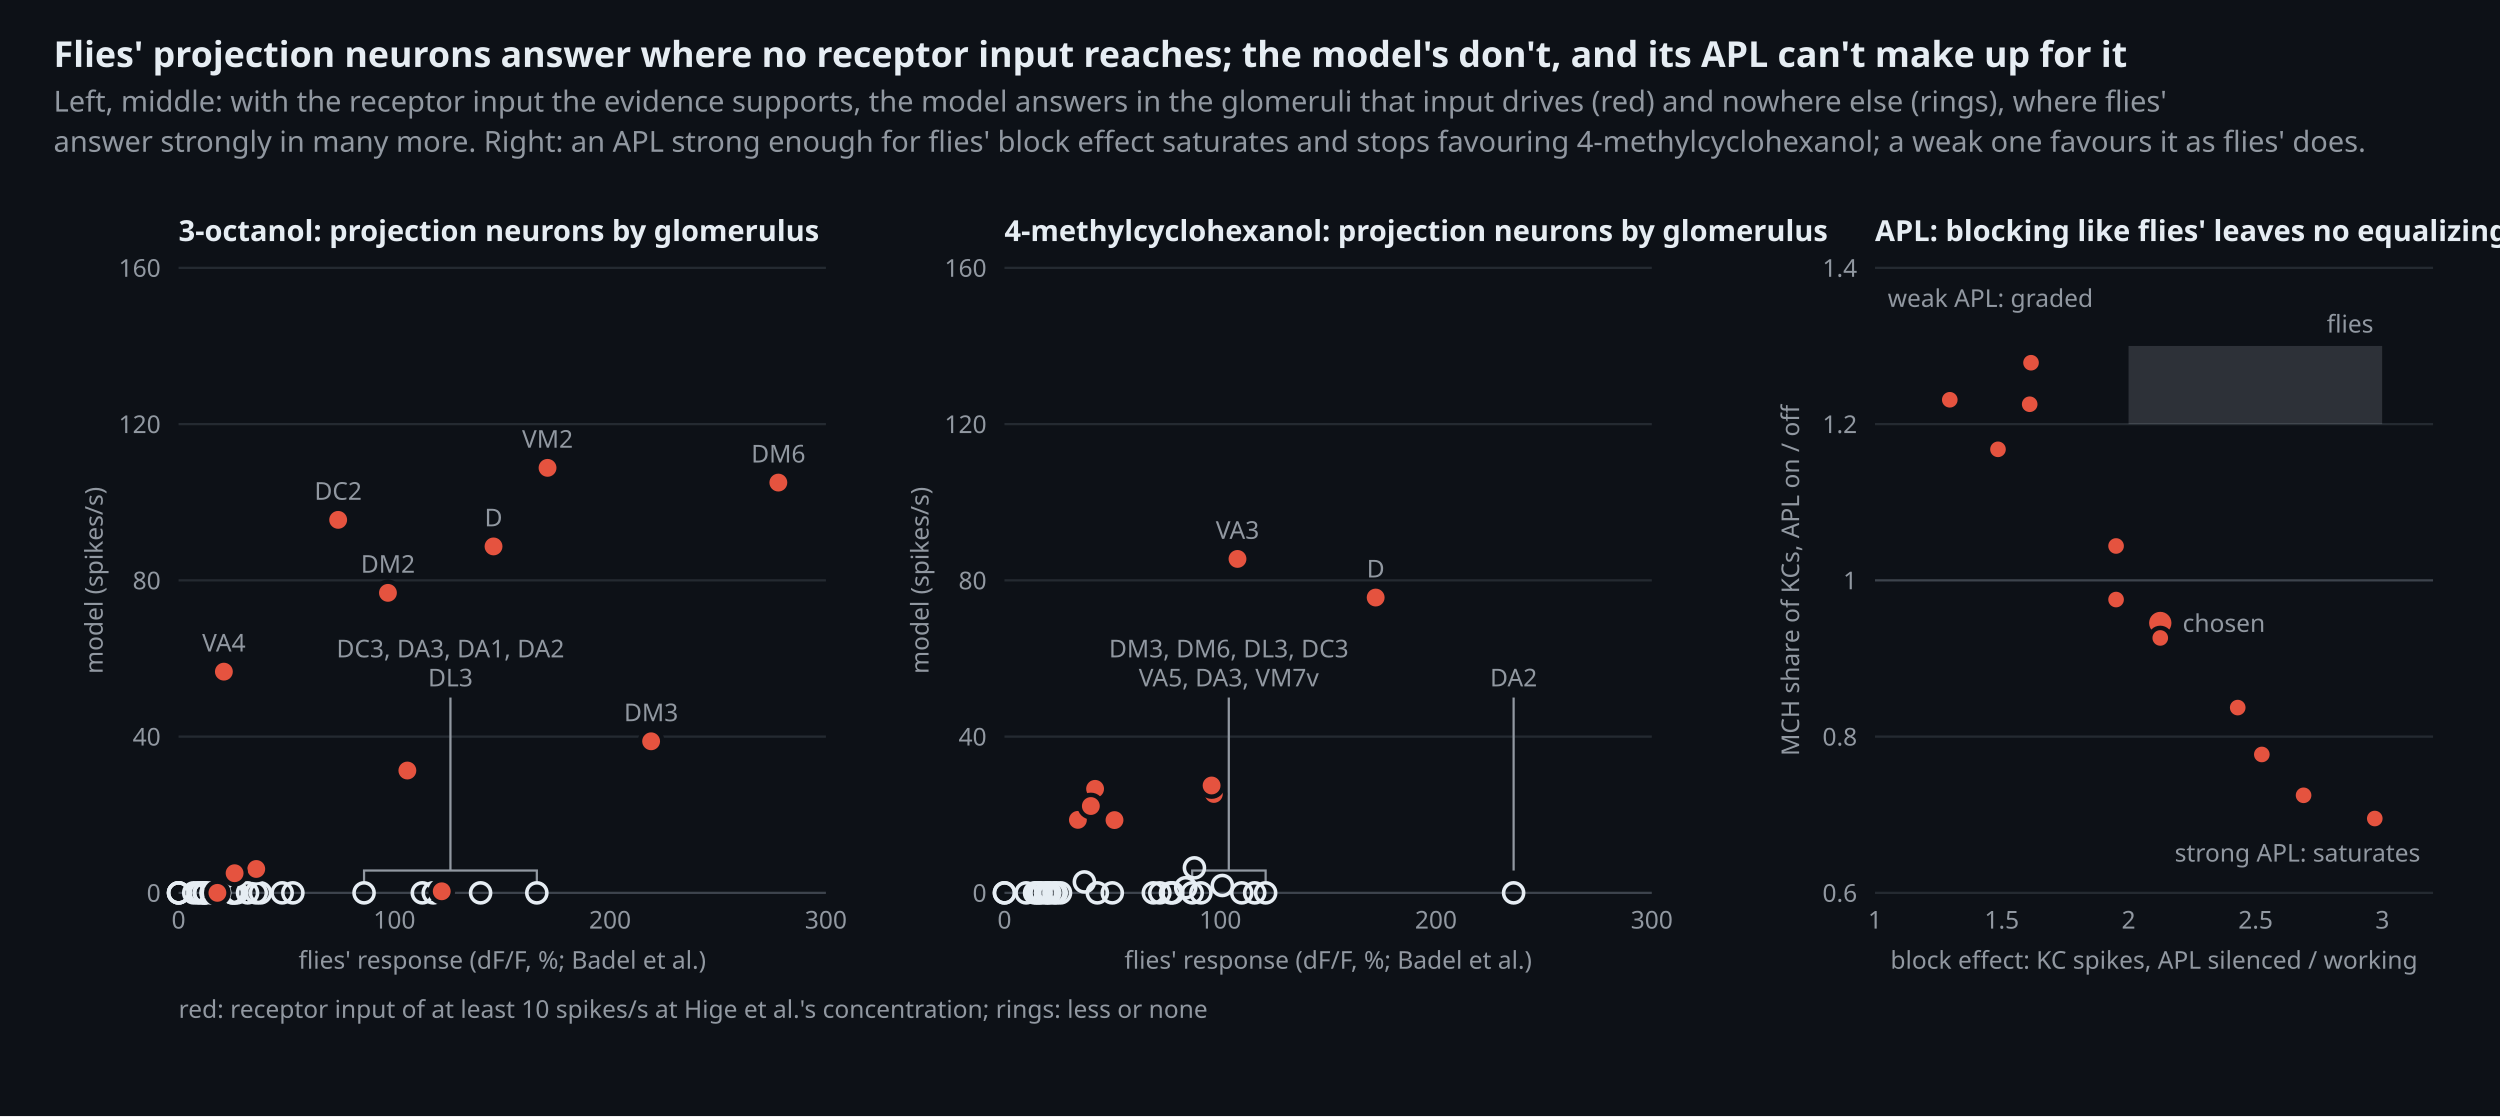
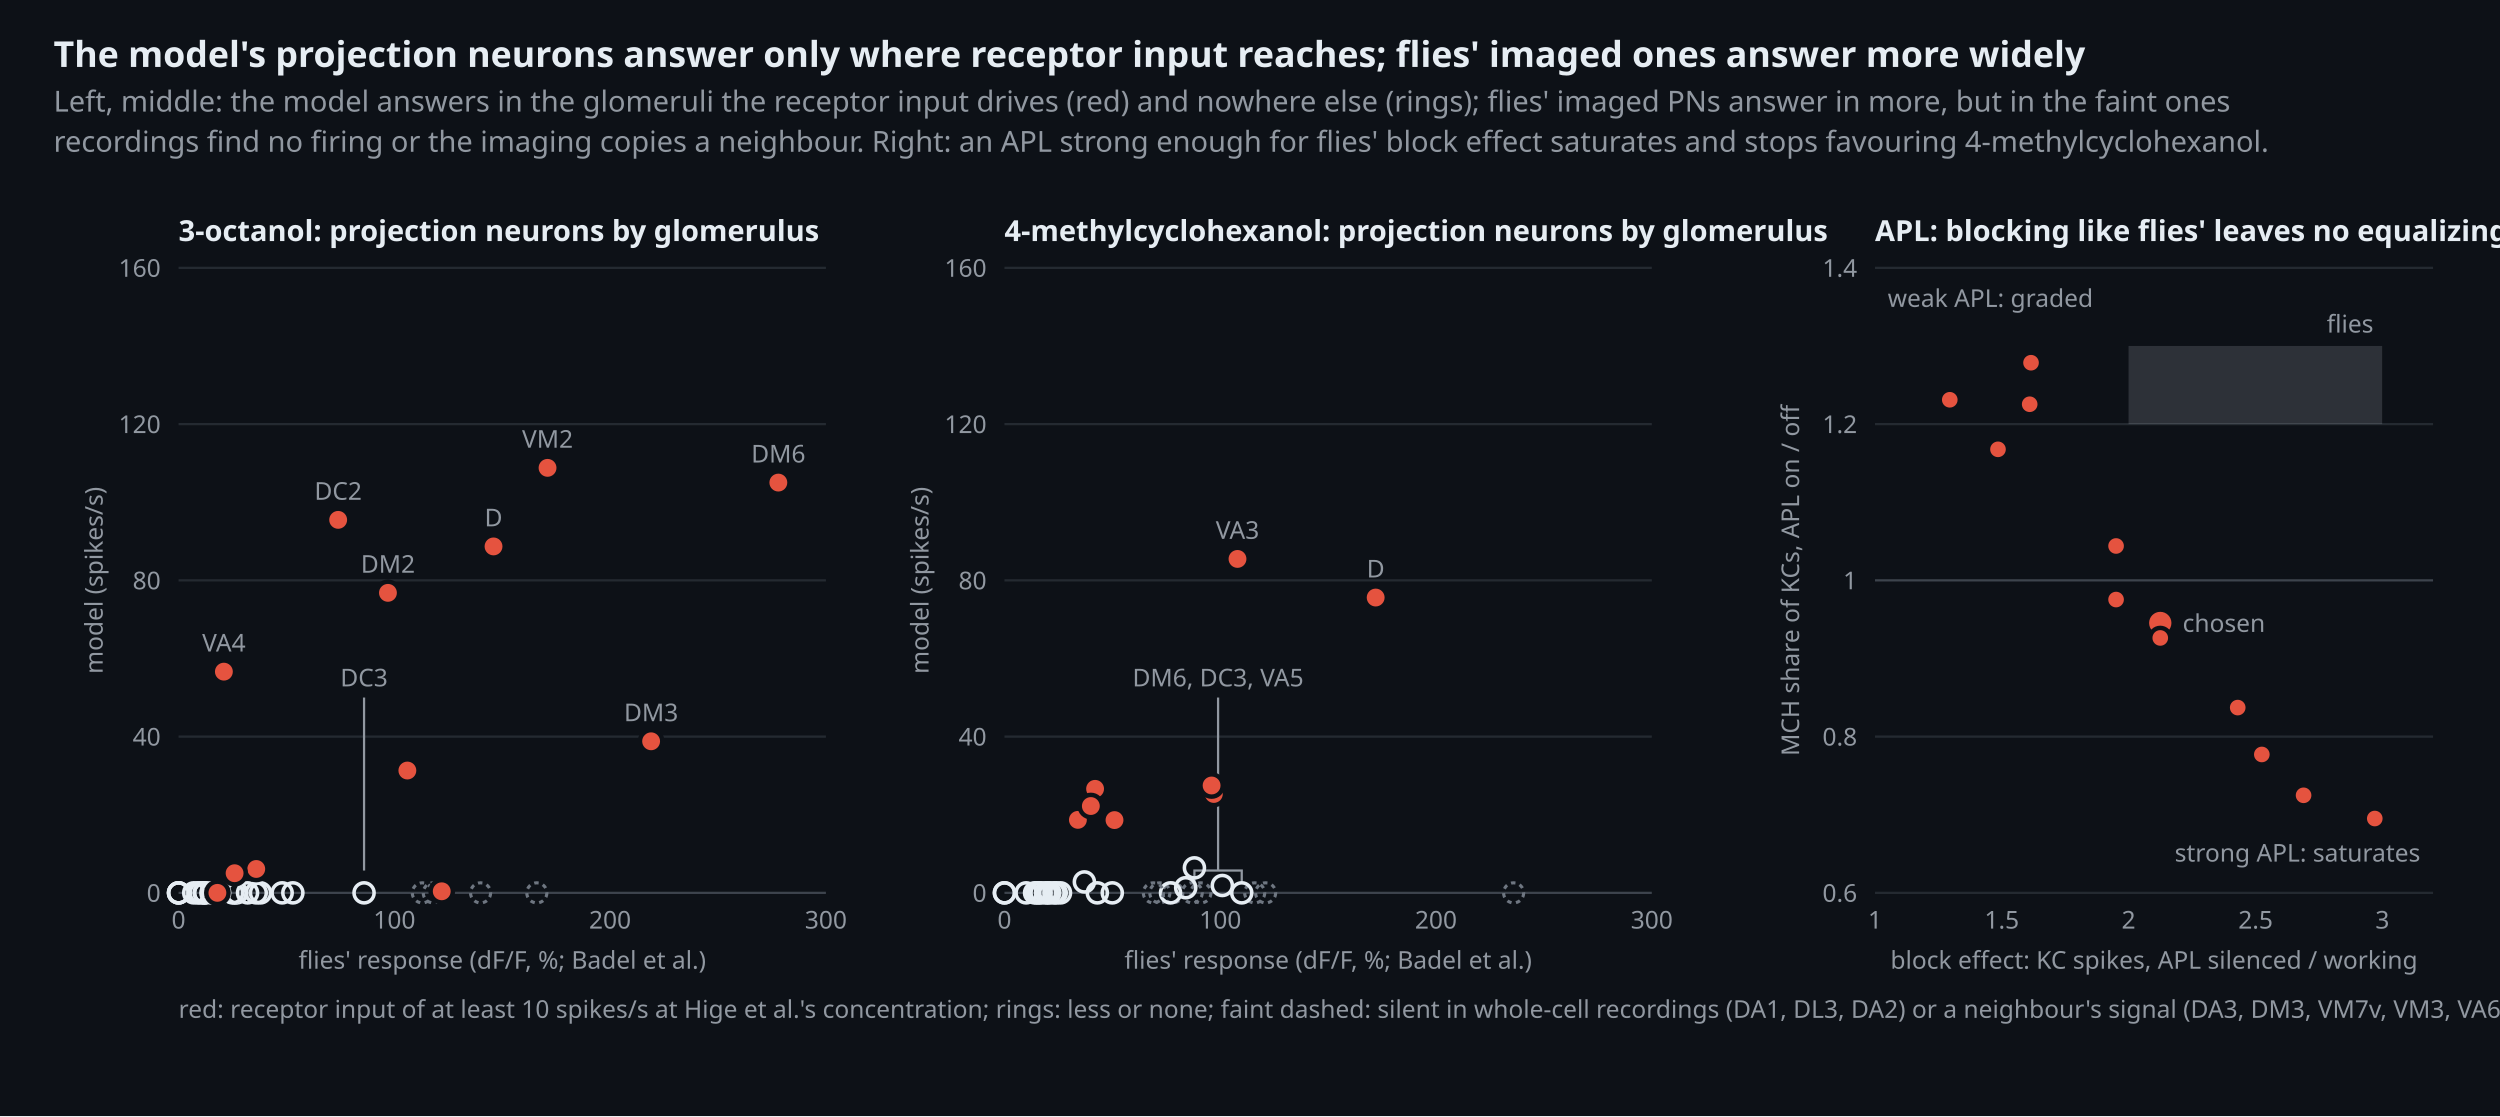
<svg xmlns="http://www.w3.org/2000/svg" width="1120" height="500" viewBox="0 0 1120 500" role="img" aria-labelledby="t">
  <style>
    text { font-family: -apple-system, BlinkMacSystemFont, 'Segoe UI', 'Noto Sans', Helvetica, Arial, sans-serif; }
    .lab { font-size: 16px; font-weight: 600; fill: #e6edf3; }
    .val { font-size: 13px; font-weight: 600; fill: #e6edf3; }
    .note { font-size: 13px; fill: #9198a1; }
    .tick { font-size: 11px; fill: #9198a1; }
    </style>
  <rect width="1120" height="500" fill="#0d1117" />
-   <text x="24.0" y="30.0" class="lab" text-anchor="start">Flies' projection neurons answer where no receptor input reaches; the model's don't, and its APL can't make up for it</text>
-   <text x="24.0" y="50.0" class="note" text-anchor="start">Left, middle: with the receptor input the evidence supports, the model answers in the glomeruli that input drives (red) and nowhere else (rings), where flies'</text>
-   <text x="24.0" y="68.0" class="note" text-anchor="start">answer strongly in many more. Right: an APL strong enough for flies' block effect saturates and stops favouring 4-methylcyclohexanol; a weak one favours it as flies' does.</text>
+   <text x="24.0" y="30.0" class="lab" text-anchor="start">The model's projection neurons answer only where receptor input reaches; flies' imaged ones answer more widely</text>
+   <text x="24.0" y="50.0" class="note" text-anchor="start">Left, middle: the model answers in the glomeruli the receptor input drives (red) and nowhere else (rings); flies' imaged PNs answer in more, but in the faint ones</text>
+   <text x="24.0" y="68.0" class="note" text-anchor="start">recordings find no firing or the imaging copies a neighbour. Right: an APL strong enough for flies' block effect saturates and stops favouring 4-methylcyclohexanol.</text>
  <text x="80.0" y="108.0" class="val" text-anchor="start">3-octanol: projection neurons by glomerulus</text>
  <line x1="80" y1="400.0" x2="370" y2="400.0" stroke="#3d444d" stroke-opacity="1" />
  <text x="72.0" y="404.0" class="tick" text-anchor="end">0</text>
  <line x1="80" y1="330.0" x2="370" y2="330.0" stroke="#3d444d" stroke-opacity="0.5" />
  <text x="72.0" y="334.0" class="tick" text-anchor="end">40</text>
  <line x1="80" y1="260.0" x2="370" y2="260.0" stroke="#3d444d" stroke-opacity="0.5" />
  <text x="72.0" y="264.0" class="tick" text-anchor="end">80</text>
  <line x1="80" y1="190.0" x2="370" y2="190.0" stroke="#3d444d" stroke-opacity="0.5" />
  <text x="72.0" y="194.0" class="tick" text-anchor="end">120</text>
  <line x1="80" y1="120.0" x2="370" y2="120.0" stroke="#3d444d" stroke-opacity="0.5" />
  <text x="72.0" y="124.0" class="tick" text-anchor="end">160</text>
  <text x="80.0" y="416.0" class="tick" text-anchor="middle">0</text>
  <text x="176.7" y="416.0" class="tick" text-anchor="middle">100</text>
  <text x="273.3" y="416.0" class="tick" text-anchor="middle">200</text>
  <text x="370.0" y="416.0" class="tick" text-anchor="middle">300</text>
  <text x="225.0" y="434.0" class="tick" text-anchor="middle">flies' response (dF/F, %; Badel et al.)</text>
  <text transform="translate(46,260.0) rotate(-90)" class="tick" text-anchor="middle">model (spikes/s)</text>
  <text x="348.7" y="207.2" class="tick" text-anchor="middle">DM6</text>
  <text x="291.7" y="323.1" class="tick" text-anchor="middle">DM3</text>
  <text x="245.3" y="200.6" class="tick" text-anchor="middle">VM2</text>
  <text x="221.1" y="235.8" class="tick" text-anchor="middle">D</text>
  <text x="173.8" y="256.6" class="tick" text-anchor="middle">DM2</text>
  <text x="151.5" y="223.9" class="tick" text-anchor="middle">DC2</text>
  <text x="100.3" y="291.9" class="tick" text-anchor="middle">VA4</text>
-   <path d="M163.1 395.0 L163.1 390.0 L240.5 390.0 L240.5 395.0" fill="none" stroke="#9198a1" stroke-width="1" />
-   <line x1="201.8" y1="390.0" x2="201.8" y2="312.5" stroke="#9198a1" stroke-width="1" />
-   <text x="201.8" y="307.5" class="tick" text-anchor="middle">DL3</text>
-   <text x="201.8" y="294.5" class="tick" text-anchor="middle">DC3, DA3, DA1, DA2</text>
-   <circle cx="240.5" cy="400.0" r="4.5" fill="none" stroke="#e6edf3" stroke-width="1.6" />
-   <circle cx="215.3" cy="400.0" r="4.5" fill="none" stroke="#e6edf3" stroke-width="1.6" />
-   <circle cx="194.1" cy="400.0" r="4.5" fill="none" stroke="#e6edf3" stroke-width="1.6" />
-   <circle cx="189.2" cy="400.0" r="4.5" fill="none" stroke="#e6edf3" stroke-width="1.6" />
+   <line x1="163.1" y1="390.0" x2="163.1" y2="312.5" stroke="#9198a1" stroke-width="1" />
+   <text x="163.1" y="307.5" class="tick" text-anchor="middle">DC3</text>
+   <circle cx="240.5" cy="400.0" r="4.5" fill="none" stroke="#6e7681" stroke-width="1.4" stroke-dasharray="2 2" />
+   <circle cx="215.3" cy="400.0" r="4.5" fill="none" stroke="#6e7681" stroke-width="1.4" stroke-dasharray="2 2" />
+   <circle cx="194.1" cy="400.0" r="4.5" fill="none" stroke="#6e7681" stroke-width="1.4" stroke-dasharray="2 2" />
+   <circle cx="189.2" cy="400.0" r="4.5" fill="none" stroke="#6e7681" stroke-width="1.4" stroke-dasharray="2 2" />
  <circle cx="163.1" cy="400.0" r="4.5" fill="none" stroke="#e6edf3" stroke-width="1.6" />
  <circle cx="131.2" cy="400.0" r="4.5" fill="none" stroke="#e6edf3" stroke-width="1.6" />
  <circle cx="126.4" cy="400.0" r="4.5" fill="none" stroke="#e6edf3" stroke-width="1.6" />
  <circle cx="116.7" cy="400.0" r="4.5" fill="none" stroke="#e6edf3" stroke-width="1.6" />
  <circle cx="114.8" cy="400.0" r="4.5" fill="none" stroke="#e6edf3" stroke-width="1.6" />
  <circle cx="110.9" cy="400.0" r="4.5" fill="none" stroke="#e6edf3" stroke-width="1.6" />
  <circle cx="106.1" cy="400.0" r="4.5" fill="none" stroke="#e6edf3" stroke-width="1.6" />
  <circle cx="105.1" cy="400.0" r="4.5" fill="none" stroke="#e6edf3" stroke-width="1.6" />
-   <circle cx="104.2" cy="400.0" r="4.5" fill="none" stroke="#e6edf3" stroke-width="1.6" />
+   <circle cx="104.2" cy="400.0" r="4.5" fill="none" stroke="#6e7681" stroke-width="1.4" stroke-dasharray="2 2" />
  <circle cx="104.2" cy="400.0" r="4.5" fill="none" stroke="#e6edf3" stroke-width="1.6" />
  <circle cx="98.4" cy="400.0" r="4.5" fill="none" stroke="#e6edf3" stroke-width="1.6" />
  <circle cx="94.5" cy="400.0" r="4.5" fill="none" stroke="#e6edf3" stroke-width="1.6" />
  <circle cx="91.6" cy="400.0" r="4.5" fill="none" stroke="#e6edf3" stroke-width="1.6" />
  <circle cx="91.6" cy="400.0" r="4.5" fill="none" stroke="#e6edf3" stroke-width="1.6" />
  <circle cx="91.6" cy="400.0" r="4.5" fill="none" stroke="#e6edf3" stroke-width="1.6" />
  <circle cx="89.7" cy="400.0" r="4.5" fill="none" stroke="#e6edf3" stroke-width="1.6" />
  <circle cx="88.7" cy="400.0" r="4.5" fill="none" stroke="#e6edf3" stroke-width="1.6" />
  <circle cx="86.8" cy="400.0" r="4.5" fill="none" stroke="#e6edf3" stroke-width="1.6" />
  <circle cx="80.0" cy="400.0" r="4.5" fill="none" stroke="#e6edf3" stroke-width="1.6" />
  <circle cx="80.0" cy="400.0" r="4.5" fill="none" stroke="#e6edf3" stroke-width="1.6" />
  <circle cx="80.0" cy="400.0" r="4.5" fill="none" stroke="#e6edf3" stroke-width="1.6" />
  <circle cx="348.7" cy="216.2" r="5" fill="#e5533f" stroke="#0d1117" stroke-width="2" />
  <circle cx="291.7" cy="332.1" r="5" fill="#e5533f" stroke="#0d1117" stroke-width="2" />
  <circle cx="245.3" cy="209.6" r="5" fill="#e5533f" stroke="#0d1117" stroke-width="2" />
  <circle cx="221.1" cy="244.8" r="5" fill="#e5533f" stroke="#0d1117" stroke-width="2" />
  <circle cx="197.9" cy="399.3" r="5" fill="#e5533f" stroke="#0d1117" stroke-width="2" />
  <circle cx="182.5" cy="345.2" r="5" fill="#e5533f" stroke="#0d1117" stroke-width="2" />
  <circle cx="173.8" cy="265.6" r="5" fill="#e5533f" stroke="#0d1117" stroke-width="2" />
  <circle cx="151.5" cy="232.9" r="5" fill="#e5533f" stroke="#0d1117" stroke-width="2" />
  <circle cx="114.8" cy="389.3" r="5" fill="#e5533f" stroke="#0d1117" stroke-width="2" />
  <circle cx="105.1" cy="391.2" r="5" fill="#e5533f" stroke="#0d1117" stroke-width="2" />
  <circle cx="100.3" cy="300.9" r="5" fill="#e5533f" stroke="#0d1117" stroke-width="2" />
  <circle cx="97.4" cy="400.0" r="5" fill="#e5533f" stroke="#0d1117" stroke-width="2" />
  <text x="450.0" y="108.0" class="val" text-anchor="start">4-methylcyclohexanol: projection neurons by glomerulus</text>
  <line x1="450" y1="400.0" x2="740" y2="400.0" stroke="#3d444d" stroke-opacity="1" />
  <text x="442.0" y="404.0" class="tick" text-anchor="end">0</text>
  <line x1="450" y1="330.0" x2="740" y2="330.0" stroke="#3d444d" stroke-opacity="0.5" />
  <text x="442.0" y="334.0" class="tick" text-anchor="end">40</text>
  <line x1="450" y1="260.0" x2="740" y2="260.0" stroke="#3d444d" stroke-opacity="0.5" />
  <text x="442.0" y="264.0" class="tick" text-anchor="end">80</text>
  <line x1="450" y1="190.0" x2="740" y2="190.0" stroke="#3d444d" stroke-opacity="0.5" />
  <text x="442.0" y="194.0" class="tick" text-anchor="end">120</text>
  <line x1="450" y1="120.0" x2="740" y2="120.0" stroke="#3d444d" stroke-opacity="0.5" />
  <text x="442.0" y="124.0" class="tick" text-anchor="end">160</text>
  <text x="450.0" y="416.0" class="tick" text-anchor="middle">0</text>
  <text x="546.7" y="416.0" class="tick" text-anchor="middle">100</text>
  <text x="643.3" y="416.0" class="tick" text-anchor="middle">200</text>
  <text x="740.0" y="416.0" class="tick" text-anchor="middle">300</text>
  <text x="595.0" y="434.0" class="tick" text-anchor="middle">flies' response (dF/F, %; Badel et al.)</text>
  <text transform="translate(416,260.0) rotate(-90)" class="tick" text-anchor="middle">model (spikes/s)</text>
  <text x="616.3" y="258.7" class="tick" text-anchor="middle">D</text>
  <text x="554.4" y="241.4" class="tick" text-anchor="middle">VA3</text>
-   <path d="M534.1 395.0 L534.1 390.0 L567.0 390.0 L567.0 395.0" fill="none" stroke="#9198a1" stroke-width="1" />
-   <line x1="550.5" y1="390.0" x2="550.5" y2="312.5" stroke="#9198a1" stroke-width="1" />
-   <text x="550.5" y="307.5" class="tick" text-anchor="middle">VA5, DA3, VM7v</text>
-   <text x="550.5" y="294.5" class="tick" text-anchor="middle">DM3, DM6, DL3, DC3</text>
-   <line x1="678.1" y1="390.0" x2="678.1" y2="312.5" stroke="#9198a1" stroke-width="1" />
-   <text x="678.1" y="307.5" class="tick" text-anchor="middle">DA2</text>
+   <path d="M535.1 395.0 L535.1 390.0 L556.3 390.0 L556.3 395.0" fill="none" stroke="#9198a1" stroke-width="1" />
+   <line x1="545.7" y1="390.0" x2="545.7" y2="312.5" stroke="#9198a1" stroke-width="1" />
+   <text x="545.7" y="307.5" class="tick" text-anchor="middle">DM6, DC3, VA5</text>
  <circle cx="535.1" cy="388.8" r="4.5" fill="none" stroke="#e6edf3" stroke-width="1.6" />
-   <circle cx="534.1" cy="400.0" r="4.5" fill="none" stroke="#e6edf3" stroke-width="1.6" />
-   <circle cx="538.0" cy="400.0" r="4.5" fill="none" stroke="#e6edf3" stroke-width="1.6" />
-   <circle cx="678.1" cy="400.0" r="4.5" fill="none" stroke="#e6edf3" stroke-width="1.6" />
-   <circle cx="519.6" cy="400.0" r="4.5" fill="none" stroke="#e6edf3" stroke-width="1.6" />
-   <circle cx="525.4" cy="400.0" r="4.5" fill="none" stroke="#e6edf3" stroke-width="1.6" />
-   <circle cx="562.1" cy="400.0" r="4.5" fill="none" stroke="#e6edf3" stroke-width="1.6" />
-   <circle cx="567.0" cy="400.0" r="4.5" fill="none" stroke="#e6edf3" stroke-width="1.6" />
+   <circle cx="534.1" cy="400.0" r="4.5" fill="none" stroke="#6e7681" stroke-width="1.4" stroke-dasharray="2 2" />
+   <circle cx="538.0" cy="400.0" r="4.5" fill="none" stroke="#6e7681" stroke-width="1.4" stroke-dasharray="2 2" />
+   <circle cx="678.1" cy="400.0" r="4.5" fill="none" stroke="#6e7681" stroke-width="1.4" stroke-dasharray="2 2" />
+   <circle cx="519.6" cy="400.0" r="4.5" fill="none" stroke="#6e7681" stroke-width="1.4" stroke-dasharray="2 2" />
+   <circle cx="525.4" cy="400.0" r="4.5" fill="none" stroke="#6e7681" stroke-width="1.4" stroke-dasharray="2 2" />
+   <circle cx="562.1" cy="400.0" r="4.5" fill="none" stroke="#6e7681" stroke-width="1.4" stroke-dasharray="2 2" />
+   <circle cx="567.0" cy="400.0" r="4.5" fill="none" stroke="#6e7681" stroke-width="1.4" stroke-dasharray="2 2" />
  <circle cx="547.6" cy="396.7" r="4.5" fill="none" stroke="#e6edf3" stroke-width="1.6" />
  <circle cx="469.3" cy="400.0" r="4.5" fill="none" stroke="#e6edf3" stroke-width="1.6" />
  <circle cx="491.6" cy="400.0" r="4.5" fill="none" stroke="#e6edf3" stroke-width="1.6" />
  <circle cx="459.7" cy="400.0" r="4.5" fill="none" stroke="#e6edf3" stroke-width="1.6" />
  <circle cx="524.4" cy="400.0" r="4.5" fill="none" stroke="#e6edf3" stroke-width="1.6" />
  <circle cx="473.2" cy="400.0" r="4.5" fill="none" stroke="#e6edf3" stroke-width="1.6" />
  <circle cx="468.4" cy="400.0" r="4.5" fill="none" stroke="#e6edf3" stroke-width="1.6" />
  <circle cx="485.8" cy="395.1" r="4.5" fill="none" stroke="#e6edf3" stroke-width="1.6" />
  <circle cx="531.2" cy="397.7" r="4.5" fill="none" stroke="#e6edf3" stroke-width="1.6" />
-   <circle cx="516.7" cy="400.0" r="4.5" fill="none" stroke="#e6edf3" stroke-width="1.6" />
+   <circle cx="516.7" cy="400.0" r="4.5" fill="none" stroke="#6e7681" stroke-width="1.4" stroke-dasharray="2 2" />
  <circle cx="465.5" cy="400.0" r="4.5" fill="none" stroke="#e6edf3" stroke-width="1.6" />
  <circle cx="470.3" cy="400.0" r="4.5" fill="none" stroke="#e6edf3" stroke-width="1.6" />
  <circle cx="556.3" cy="400.0" r="4.5" fill="none" stroke="#e6edf3" stroke-width="1.6" />
  <circle cx="472.2" cy="400.0" r="4.5" fill="none" stroke="#e6edf3" stroke-width="1.6" />
  <circle cx="475.1" cy="400.0" r="4.5" fill="none" stroke="#e6edf3" stroke-width="1.6" />
  <circle cx="464.5" cy="400.0" r="4.5" fill="none" stroke="#e6edf3" stroke-width="1.6" />
  <circle cx="463.5" cy="400.0" r="4.5" fill="none" stroke="#e6edf3" stroke-width="1.6" />
  <circle cx="498.3" cy="400.0" r="4.5" fill="none" stroke="#e6edf3" stroke-width="1.6" />
  <circle cx="450.0" cy="400.0" r="4.5" fill="none" stroke="#e6edf3" stroke-width="1.6" />
  <circle cx="450.0" cy="400.0" r="4.5" fill="none" stroke="#e6edf3" stroke-width="1.6" />
  <circle cx="466.4" cy="400.0" r="4.5" fill="none" stroke="#e6edf3" stroke-width="1.6" />
  <circle cx="482.9" cy="367.3" r="5" fill="#e5533f" stroke="#0d1117" stroke-width="2" />
  <circle cx="616.3" cy="267.7" r="5" fill="#e5533f" stroke="#0d1117" stroke-width="2" />
  <circle cx="490.6" cy="353.4" r="5" fill="#e5533f" stroke="#0d1117" stroke-width="2" />
  <circle cx="499.3" cy="367.4" r="5" fill="#e5533f" stroke="#0d1117" stroke-width="2" />
  <circle cx="543.8" cy="355.7" r="5" fill="#e5533f" stroke="#0d1117" stroke-width="2" />
  <circle cx="554.4" cy="250.4" r="5" fill="#e5533f" stroke="#0d1117" stroke-width="2" />
  <circle cx="542.8" cy="351.9" r="5" fill="#e5533f" stroke="#0d1117" stroke-width="2" />
  <circle cx="488.7" cy="361.1" r="5" fill="#e5533f" stroke="#0d1117" stroke-width="2" />
  <text x="840.0" y="108.0" class="val" text-anchor="start">APL: blocking like flies' leaves no equalizing</text>
  <line x1="840" y1="400.0" x2="1090" y2="400.0" stroke="#3d444d" stroke-opacity="0.5" />
  <text x="832.0" y="404.0" class="tick" text-anchor="end">0.6</text>
  <line x1="840" y1="330.0" x2="1090" y2="330.0" stroke="#3d444d" stroke-opacity="0.5" />
  <text x="832.0" y="334.0" class="tick" text-anchor="end">0.8</text>
  <line x1="840" y1="260.0" x2="1090" y2="260.0" stroke="#3d444d" stroke-opacity="1" />
  <text x="832.0" y="264.0" class="tick" text-anchor="end">1</text>
  <line x1="840" y1="190.0" x2="1090" y2="190.0" stroke="#3d444d" stroke-opacity="0.5" />
  <text x="832.0" y="194.0" class="tick" text-anchor="end">1.2</text>
  <line x1="840" y1="120.0" x2="1090" y2="120.0" stroke="#3d444d" stroke-opacity="0.5" />
  <text x="832.0" y="124.0" class="tick" text-anchor="end">1.4</text>
  <text x="840.0" y="416.0" class="tick" text-anchor="middle">1</text>
  <text x="896.8" y="416.0" class="tick" text-anchor="middle">1.5</text>
  <text x="953.6" y="416.0" class="tick" text-anchor="middle">2</text>
  <text x="1010.5" y="416.0" class="tick" text-anchor="middle">2.5</text>
  <text x="1067.3" y="416.0" class="tick" text-anchor="middle">3</text>
  <text x="965.0" y="434.0" class="tick" text-anchor="middle">block effect: KC spikes, APL silenced / working</text>
  <text transform="translate(806,260.0) rotate(-90)" class="tick" text-anchor="middle">MCH share of KCs, APL on / off</text>
  <rect x="953.6" y="155.0" width="113.6" height="35.0" fill="#e6edf3" fill-opacity="0.15" />
  <text x="1063.3" y="149.0" class="tick" text-anchor="end">flies</text>
  <circle cx="873.5" cy="179.1" r="4.5" fill="#e5533f" stroke="#0d1117" stroke-width="2" />
  <circle cx="909.3" cy="181.1" r="4.5" fill="#e5533f" stroke="#0d1117" stroke-width="2" />
  <circle cx="967.8" cy="279.1" r="6" fill="#e5533f" stroke="#0d1117" stroke-width="2" />
  <text x="977.8" y="283.1" class="tick" text-anchor="start">chosen</text>
  <circle cx="895.1" cy="201.3" r="4.5" fill="#e5533f" stroke="#0d1117" stroke-width="2" />
  <circle cx="948.0" cy="268.6" r="4.5" fill="#e5533f" stroke="#0d1117" stroke-width="2" />
  <circle cx="1002.5" cy="317.0" r="4.5" fill="#e5533f" stroke="#0d1117" stroke-width="2" />
  <circle cx="909.9" cy="162.5" r="4.5" fill="#e5533f" stroke="#0d1117" stroke-width="2" />
  <circle cx="967.8" cy="285.8" r="4.5" fill="#e5533f" stroke="#0d1117" stroke-width="2" />
  <circle cx="1032.0" cy="356.3" r="4.5" fill="#e5533f" stroke="#0d1117" stroke-width="2" />
  <circle cx="948.0" cy="244.6" r="4.5" fill="#e5533f" stroke="#0d1117" stroke-width="2" />
  <circle cx="1013.3" cy="338.0" r="4.5" fill="#e5533f" stroke="#0d1117" stroke-width="2" />
  <circle cx="1063.9" cy="366.7" r="4.5" fill="#e5533f" stroke="#0d1117" stroke-width="2" />
  <text x="845.7" y="137.5" class="tick" text-anchor="start">weak APL: graded</text>
  <text x="1084.3" y="386.0" class="tick" text-anchor="end">strong APL: saturates</text>
-   <text x="80.0" y="456.0" class="tick" text-anchor="start">red: receptor input of at least 10 spikes/s at Hige et al.'s concentration; rings: less or none</text>
+   <text x="80.0" y="456.0" class="tick" text-anchor="start">red: receptor input of at least 10 spikes/s at Hige et al.'s concentration; rings: less or none; faint dashed: silent in whole-cell recordings (DA1, DL3, DA2) or a neighbour's signal (DA3, DM3, VM7v, VM3, VA6)</text>
</svg>
